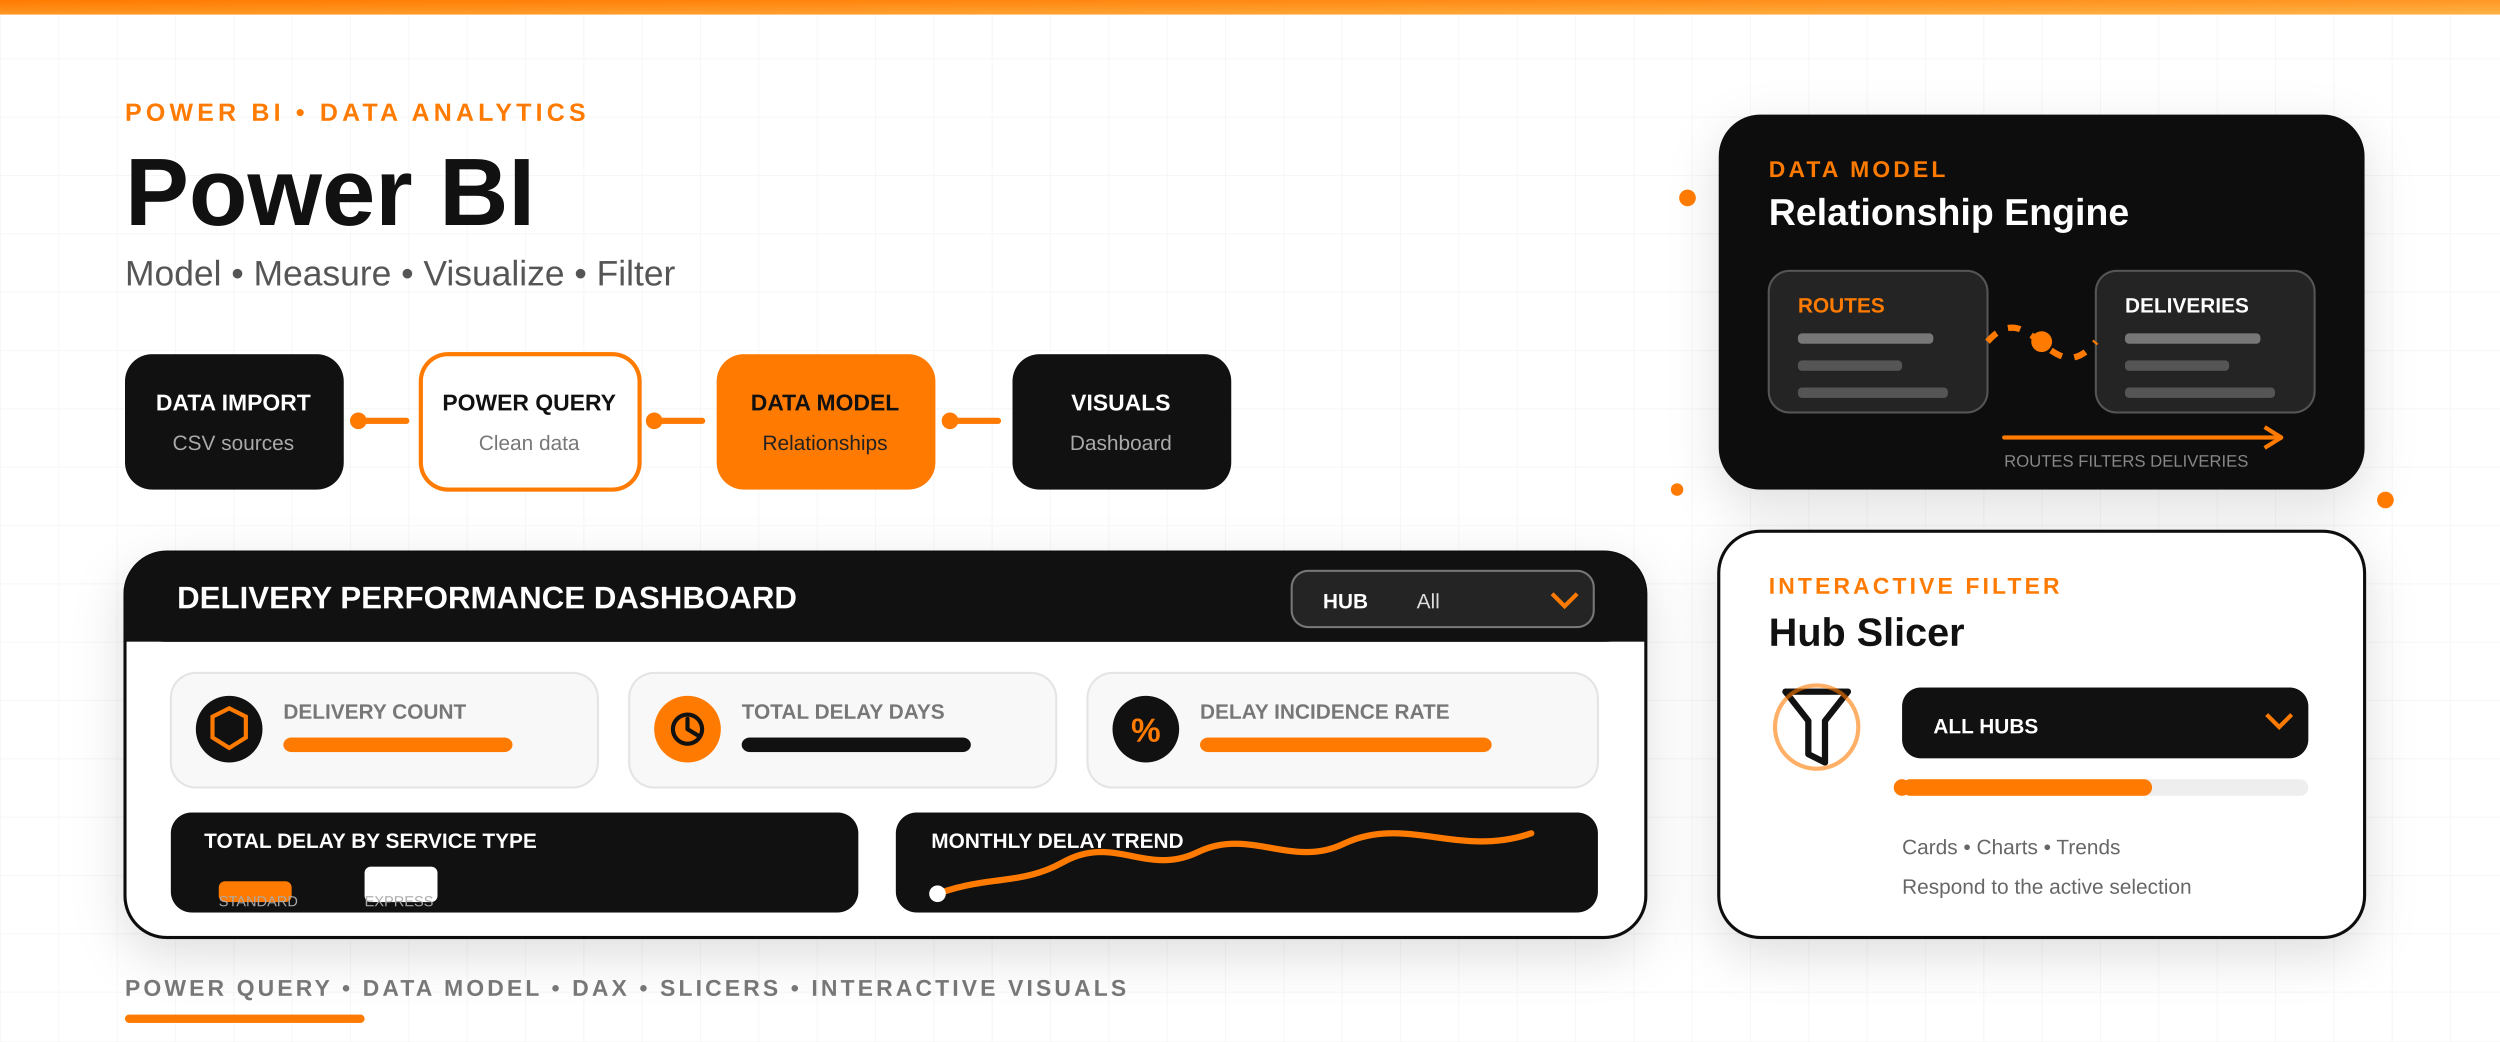
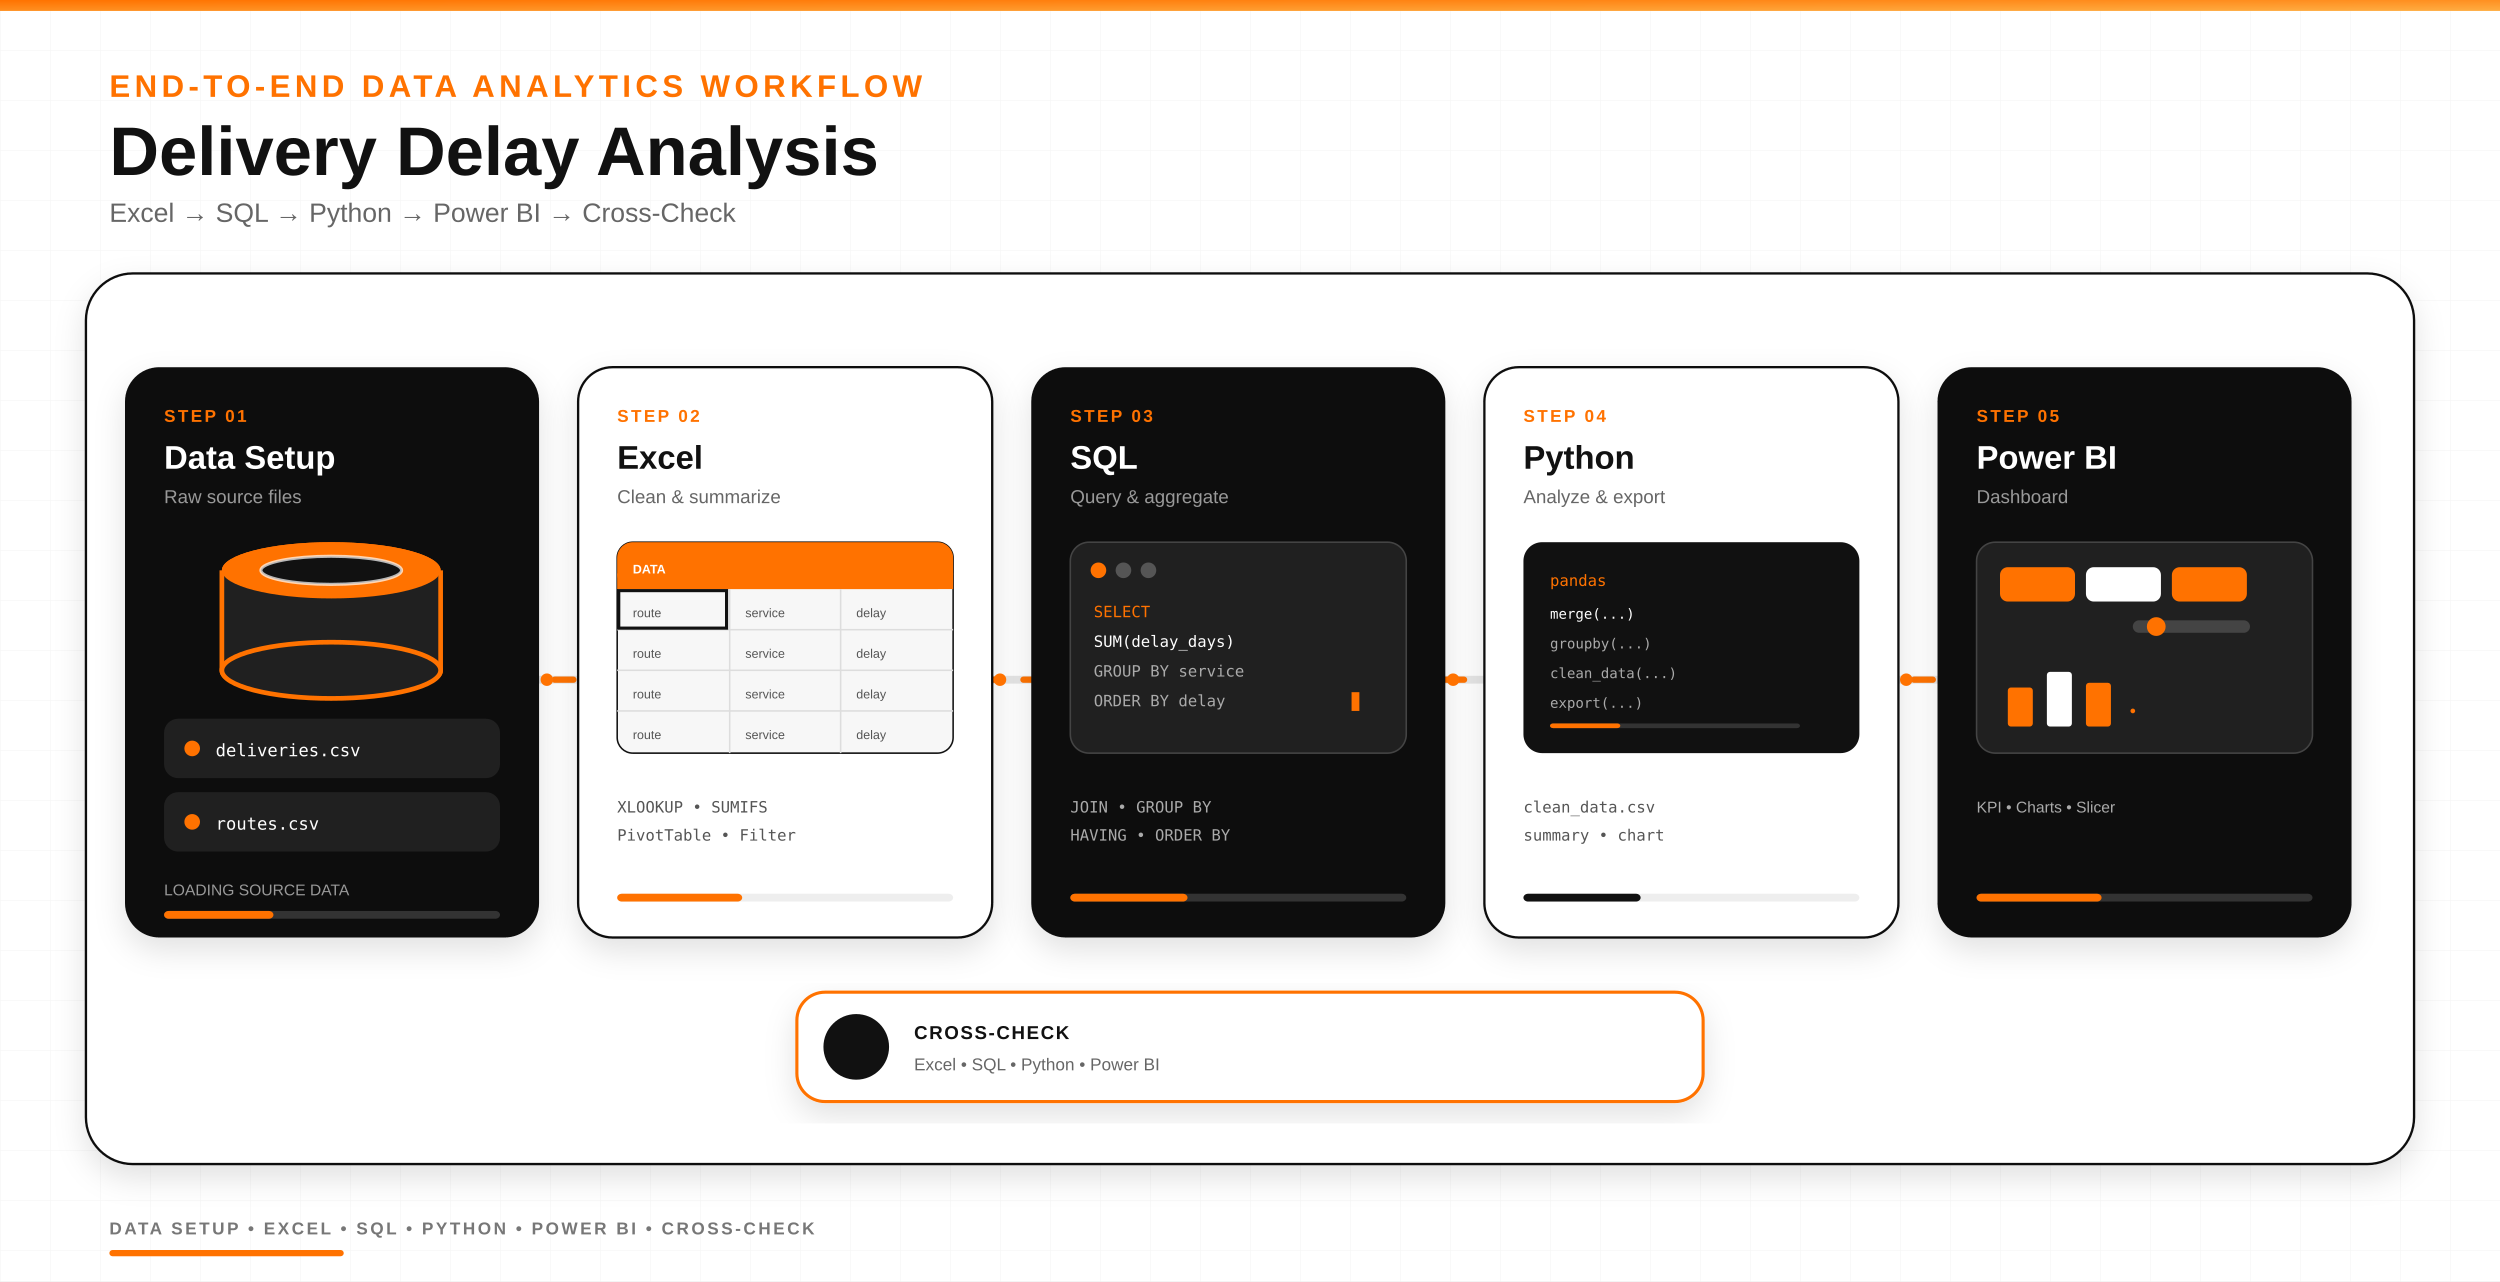
- <svg xmlns="http://www.w3.org/2000/svg" width="1200" height="500" viewBox="0 0 1200 500">
+ <svg xmlns="http://www.w3.org/2000/svg" width="1600" height="820" viewBox="0 0 1600 820">
  <defs>
    <linearGradient id="orange" x1="0" y1="0" x2="1" y2="1">
-       <stop offset="0%" stop-color="#ff7a00" />
-       <stop offset="100%" stop-color="#ffb347" />
+       <stop offset="0%" stop-color="#ff7200" />
+       <stop offset="100%" stop-color="#ffad42" />
    </linearGradient>
-     <linearGradient id="panel" x1="0" y1="0" x2="1" y2="1">
-       <stop offset="0%" stop-color="#171717" />
-       <stop offset="100%" stop-color="#292929" />
-     </linearGradient>
-     <pattern id="grid" width="28" height="28" patternUnits="userSpaceOnUse">
-       <path d="M28 0H0V28" fill="none" stroke="#000" stroke-opacity=".035" />
+     <pattern id="grid" width="32" height="32" patternUnits="userSpaceOnUse">
+       <path d="M32 0H0V32" fill="none" stroke="#000" stroke-opacity=".035" />
    </pattern>
-     <filter id="shadow" x="-30%" y="-30%" width="160%" height="160%">
-       <feDropShadow dx="0" dy="8" stdDeviation="12" flood-opacity=".13" />
+     <filter id="shadow" x="-20%" y="-20%" width="140%" height="140%">
+       <feDropShadow dx="0" dy="8" stdDeviation="10" flood-opacity=".12" />
    </filter>
  </defs>
-   <rect width="1200" height="500" fill="#ffffff" />
-   <rect width="1200" height="500" fill="url(#grid)" />
-   <rect width="1200" height="7" fill="url(#orange)" />
-   <text x="60" y="58" font-family="Arial" font-size="12" font-weight="700" letter-spacing="2" fill="#ff7a00">
-   POWER BI • DATA ANALYTICS
- </text>
-   <text x="60" y="108" font-family="Arial" font-size="46" font-weight="800" fill="#111">
-   Power BI
- </text>
-   <text x="60" y="137" font-family="Arial" font-size="17" fill="#555">
-   Model • Measure • Visualize • Filter
- </text>
-   <g transform="translate(60 170)">
-     <rect x="0" y="0" width="105" height="65" rx="13" fill="#111" />
-     <text x="52" y="27" text-anchor="middle" font-family="Arial" font-size="11" font-weight="700" fill="#fff">
-     DATA IMPORT
-   </text>
-     <text x="52" y="46" text-anchor="middle" font-family="Arial" font-size="10" fill="#aaa">
-     CSV sources
-   </text>
-     <path d="M112 32 H135" stroke="#ff7a00" stroke-width="3" stroke-linecap="round" />
-     <circle cx="112" cy="32" r="4" fill="#ff7a00">
-       <animate attributeName="cx" values="112;135;112" dur="1.6s" repeatCount="indefinite" />
-     </circle>
-     <rect x="142" y="0" width="105" height="65" rx="13" fill="#fff" stroke="#ff7a00" stroke-width="2" />
-     <text x="194" y="27" text-anchor="middle" font-family="Arial" font-size="11" font-weight="700" fill="#111">
-     POWER QUERY
-   </text>
-     <text x="194" y="46" text-anchor="middle" font-family="Arial" font-size="10" fill="#777">
-     Clean data
-   </text>
-     <path d="M254 32 H277" stroke="#ff7a00" stroke-width="3" stroke-linecap="round" />
-     <circle cx="254" cy="32" r="4" fill="#ff7a00">
-       <animate attributeName="cx" values="254;277;254" dur="1.6s" begin=".4s" repeatCount="indefinite" />
-     </circle>
-     <rect x="284" y="0" width="105" height="65" rx="13" fill="#ff7a00" />
-     <text x="336" y="27" text-anchor="middle" font-family="Arial" font-size="11" font-weight="700" fill="#111">
-     DATA MODEL
-   </text>
-     <text x="336" y="46" text-anchor="middle" font-family="Arial" font-size="10" fill="#222">
-     Relationships
-   </text>
-     <path d="M396 32 H419" stroke="#ff7a00" stroke-width="3" stroke-linecap="round" />
-     <circle cx="396" cy="32" r="4" fill="#ff7a00">
-       <animate attributeName="cx" values="396;419;396" dur="1.6s" begin=".8s" repeatCount="indefinite" />
-     </circle>
-     <rect x="426" y="0" width="105" height="65" rx="13" fill="#111" />
-     <text x="478" y="27" text-anchor="middle" font-family="Arial" font-size="11" font-weight="700" fill="#fff">
-     VISUALS
-   </text>
-     <text x="478" y="46" text-anchor="middle" font-family="Arial" font-size="10" fill="#aaa">
-     Dashboard
-   </text>
-   </g>
-   <g filter="url(#shadow)">
-     <rect x="60" y="265" width="730" height="185" rx="20" fill="#fff" stroke="#111" stroke-width="1.5" />
-   </g>
-   <rect x="60" y="265" width="730" height="43" rx="20" fill="#111" />
-   <rect x="60" y="288" width="730" height="20" fill="#111" />
-   <text x="85" y="292" font-family="Arial" font-size="15" font-weight="800" fill="#fff">
-   DELIVERY PERFORMANCE DASHBOARD
- </text>
-   <rect x="620" y="274" width="145" height="27" rx="8" fill="#242424" stroke="#777" />
-   <text x="635" y="292" font-family="Arial" font-size="10" font-weight="700" fill="#fff">
-   HUB
- </text>
-   <text x="680" y="292" font-family="Arial" font-size="10" fill="#ddd">
-   All
- </text>
-   <path d="M745 285 l6 6 l6 -6" fill="none" stroke="#ff7a00" stroke-width="2" />
-   <rect x="82" y="323" width="205" height="55" rx="12" fill="#f8f8f8" stroke="#e4e4e4" />
-   <circle cx="110" cy="350" r="16" fill="#111" />
-   <path d="M102 344 L110 340 L118 344 L118 354 L110 359 L102 354 Z" fill="none" stroke="#ff7a00" stroke-width="2" />
-   <text x="136" y="345" font-family="Arial" font-size="10" font-weight="700" fill="#777">
-   DELIVERY COUNT
- </text>
-   <rect x="136" y="354" width="110" height="7" rx="4" fill="#ff7a00">
-     <animate attributeName="width" values="70;120;85;110;70" dur="2.5s" repeatCount="indefinite" />
-   </rect>
-   <rect x="302" y="323" width="205" height="55" rx="12" fill="#f8f8f8" stroke="#e4e4e4" />
-   <circle cx="330" cy="350" r="16" fill="#ff7a00" />
-   <circle cx="330" cy="350" r="7" fill="none" stroke="#111" stroke-width="2" />
-   <path d="M330 350 L330 345 M330 350 L335 353" stroke="#111" stroke-width="2" stroke-linecap="round" />
-   <text x="356" y="345" font-family="Arial" font-size="10" font-weight="700" fill="#777">
-   TOTAL DELAY DAYS
- </text>
-   <rect x="356" y="354" width="110" height="7" rx="4" fill="#111">
-     <animate attributeName="width" values="60;105;80;120;60" dur="2.2s" repeatCount="indefinite" />
-   </rect>
-   <rect x="522" y="323" width="245" height="55" rx="12" fill="#f8f8f8" stroke="#e4e4e4" />
-   <circle cx="550" cy="350" r="16" fill="#111" />
-   <text x="550" y="356" text-anchor="middle" font-family="Arial" font-size="16" font-weight="800" fill="#ff7a00">
-   %
- </text>
-   <text x="576" y="345" font-family="Arial" font-size="10" font-weight="700" fill="#777">
-   DELAY INCIDENCE RATE
- </text>
-   <rect x="576" y="354" width="140" height="7" rx="4" fill="#ff7a00">
-     <animate attributeName="width" values="80;140;105;125;80" dur="2.8s" repeatCount="indefinite" />
-   </rect>
-   <rect x="82" y="390" width="330" height="48" rx="10" fill="#111" />
-   <text x="98" y="407" font-family="Arial" font-size="10" font-weight="700" fill="#fff">
-   TOTAL DELAY BY SERVICE TYPE
- </text>
-   <rect x="105" y="423" width="35" height="10" rx="3" fill="#ff7a00">
-     <animate attributeName="height" values="7;24;13;20;7" dur="2.2s" repeatCount="indefinite" />
-     <animate attributeName="y" values="426;409;420;413;426" dur="2.2s" repeatCount="indefinite" />
-   </rect>
-   <rect x="175" y="416" width="35" height="17" rx="3" fill="#fff">
-     <animate attributeName="height" values="15;28;9;22;15" dur="2.5s" repeatCount="indefinite" />
-     <animate attributeName="y" values="418;405;424;411;418" dur="2.5s" repeatCount="indefinite" />
-   </rect>
-   <text x="105" y="435" font-family="Arial" font-size="7" fill="#aaa">
-   STANDARD
- </text>
-   <text x="175" y="435" font-family="Arial" font-size="7" fill="#aaa">
-   EXPRESS
- </text>
-   <rect x="430" y="390" width="337" height="48" rx="10" fill="#111" />
-   <text x="447" y="407" font-family="Arial" font-size="10" font-weight="700" fill="#fff">
-   MONTHLY DELAY TREND
- </text>
-   <path d="M450 429          C475 420 490 425 510 414          C535 400 550 421 575 409          C600 397 620 417 645 405          C675 391 700 412 735 400" fill="none" stroke="#ff7a00" stroke-width="3" stroke-linecap="round">
-     <animate attributeName="stroke-dasharray" values="0 500;500 0" dur="3s" repeatCount="indefinite" />
+   <rect width="1600" height="820" fill="#ffffff" />
+   <rect width="1600" height="820" fill="url(#grid)" />
+   <rect width="1600" height="7" fill="url(#orange)" />
+   <text x="70" y="62" font-family="Arial, sans-serif" font-size="20" font-weight="800" letter-spacing="2.8" fill="#ff7200">
+     END-TO-END DATA ANALYTICS WORKFLOW
+   </text>
+   <text x="70" y="112" font-family="Arial, sans-serif" font-size="44" font-weight="800" fill="#111111">
+     Delivery Delay Analysis
+   </text>
+   <text x="70" y="142" font-family="Arial, sans-serif" font-size="17" fill="#666666">
+     Excel → SQL → Python → Power BI → Cross-Check
+   </text>
+   <rect x="55" y="175" width="1490" height="570" rx="30" fill="#ffffff" stroke="#111111" stroke-width="1.5" filter="url(#shadow)" />
+   <path d="M115 435            C260 435 350 435 485 435            S730 435 865 435            S1110 435 1245 435            S1370 435 1485 435" fill="none" stroke="#e5e5e5" stroke-width="5" stroke-linecap="round" />
+   <path d="M115 435            C260 435 350 435 485 435            S730 435 865 435            S1110 435 1245 435            S1370 435 1485 435" fill="none" stroke="#ff7200" stroke-width="4" stroke-linecap="round" stroke-dasharray="12 18">
+     <animate attributeName="stroke-dashoffset" values="0;-60" dur="2s" repeatCount="indefinite" />
  </path>
-   <circle cx="450" cy="429" r="4" fill="#fff">
-     <animate attributeName="cx" values="450;735;450" dur="3s" repeatCount="indefinite" />
-   </circle>
-   <g transform="translate(825 55)">
-     <rect x="0" y="0" width="310" height="180" rx="20" fill="#111" filter="url(#shadow)" />
-     <text x="24" y="30" font-family="Arial" font-size="11" font-weight="700" letter-spacing="1.5" fill="#ff7a00">
-     DATA MODEL
-   </text>
-     <text x="24" y="53" font-family="Arial" font-size="18" font-weight="800" fill="#fff">
-     Relationship Engine
-   </text>
-     <rect x="24" y="75" width="105" height="68" rx="10" fill="#242424" stroke="#555" />
-     <text x="38" y="95" font-family="Arial" font-size="10" font-weight="700" fill="#ff7a00">
-     ROUTES
-   </text>
-     <rect x="38" y="105" width="65" height="5" rx="2" fill="#777" />
-     <rect x="38" y="118" width="50" height="5" rx="2" fill="#555" />
-     <rect x="38" y="131" width="72" height="5" rx="2" fill="#555" />
-     <rect x="181" y="75" width="105" height="68" rx="10" fill="#242424" stroke="#555" />
-     <text x="195" y="95" font-family="Arial" font-size="10" font-weight="700" fill="#fff">
-     DELIVERIES
-   </text>
-     <rect x="195" y="105" width="65" height="5" rx="2" fill="#777" />
-     <rect x="195" y="118" width="50" height="5" rx="2" fill="#555" />
-     <rect x="195" y="131" width="72" height="5" rx="2" fill="#555" />
-     <path d="M129 109 C150 85 160 135 181 109" fill="none" stroke="#ff7a00" stroke-width="3" stroke-dasharray="6 6">
-       <animate attributeName="stroke-dashoffset" values="0;-24" dur="1.2s" repeatCount="indefinite" />
+   <g transform="translate(80 235)">
+     <rect width="265" height="365" rx="22" fill="#111111" filter="url(#shadow)" />
+     <text x="25" y="35" font-family="Arial" font-size="11" font-weight="700" letter-spacing="1.5" fill="#ff7200">
+       STEP 01
+     </text>
+     <text x="25" y="65" font-family="Arial" font-size="21" font-weight="800" fill="#ffffff">
+       Data Setup
+     </text>
+     <text x="25" y="87" font-family="Arial" font-size="12" fill="#999999">
+       Raw source files
+     </text>
+     <g transform="translate(62 112)">
+       <ellipse cx="70" cy="18" rx="70" ry="18" fill="#ff7200" />
+       <path d="M0 18                V82                C0 102 140 102 140 82                V18" fill="#202020" stroke="#ff7200" stroke-width="3" />
+       <ellipse cx="70" cy="82" rx="70" ry="18" fill="#202020" stroke="#ff7200" stroke-width="3" />
+       <ellipse cx="70" cy="18" rx="70" ry="18" fill="#ff7200" />
+       <ellipse cx="70" cy="18" rx="45" ry="9" fill="#111111" />
+       <ellipse cx="70" cy="18" rx="45" ry="9" fill="none" stroke="#ffffff" stroke-width="2" opacity=".7">
+         <animate attributeName="rx" values="20;50;20" dur="2s" repeatCount="indefinite" />
+         <animate attributeName="opacity" values=".8;0;.8" dur="2s" repeatCount="indefinite" />
+       </ellipse>
+     </g>
+     <rect x="25" y="225" width="215" height="38" rx="9" fill="#202020" />
+     <circle cx="43" cy="244" r="5" fill="#ff7200" />
+     <text x="58" y="249" font-family="monospace" font-size="11" fill="#ffffff">
+       deliveries.csv
+     </text>
+     <rect x="25" y="272" width="215" height="38" rx="9" fill="#202020" />
+     <circle cx="43" cy="291" r="5" fill="#ff7200" />
+     <text x="58" y="296" font-family="monospace" font-size="11" fill="#ffffff">
+       routes.csv
+     </text>
+     <text x="25" y="338" font-family="Arial" font-size="10" fill="#999999">
+       LOADING SOURCE DATA
+     </text>
+     <rect x="25" y="348" width="215" height="5" rx="3" fill="#333333" />
+     <rect x="25" y="348" width="70" height="5" rx="3" fill="#ff7200">
+       <animate attributeName="width" values="40;210;90;40" dur="2.4s" repeatCount="indefinite" />
+     </rect>
+   </g>
+   <g transform="translate(370 235)">
+     <rect width="265" height="365" rx="22" fill="#ffffff" stroke="#111111" stroke-width="1.5" filter="url(#shadow)" />
+     <text x="25" y="35" font-family="Arial" font-size="11" font-weight="700" letter-spacing="1.5" fill="#ff7200">
+       STEP 02
+     </text>
+     <text x="25" y="65" font-family="Arial" font-size="21" font-weight="800" fill="#111111">
+       Excel
+     </text>
+     <text x="25" y="87" font-family="Arial" font-size="12" fill="#666666">
+       Clean &amp; summarize
+     </text>
+     <g transform="translate(25 112)">
+       <rect width="215" height="135" rx="10" fill="#f7f7f7" stroke="#111111" />
+       <rect width="215" height="30" rx="10" fill="#ff7200" />
+       <rect y="20" width="215" height="10" fill="#ff7200" />
+       <g stroke="#dddddd">
+         <line x1="72" y1="30" x2="72" y2="135" />
+         <line x1="143" y1="30" x2="143" y2="135" />
+         <line x1="0" y1="56" x2="215" y2="56" />
+         <line x1="0" y1="82" x2="215" y2="82" />
+         <line x1="0" y1="108" x2="215" y2="108" />
+       </g>
+       <rect x="1" y="31" width="69" height="24" fill="none" stroke="#111111" stroke-width="2">
+         <animate attributeName="x" values="1;73;144;73;1" dur="3s" repeatCount="indefinite" />
+         <animate attributeName="y" values="31;57;83;109;31" dur="3s" repeatCount="indefinite" />
+       </rect>
+       <g font-family="Arial" font-size="8" fill="#555555">
+         <text x="10" y="20" font-weight="700" fill="#ffffff">
+           DATA
+         </text>
+         <text x="10" y="48">route</text>
+         <text x="82" y="48">service</text>
+         <text x="153" y="48">delay</text>
+         <text x="10" y="74">route</text>
+         <text x="82" y="74">service</text>
+         <text x="153" y="74">delay</text>
+         <text x="10" y="100">route</text>
+         <text x="82" y="100">service</text>
+         <text x="153" y="100">delay</text>
+         <text x="10" y="126">route</text>
+         <text x="82" y="126">service</text>
+         <text x="153" y="126">delay</text>
+       </g>
+     </g>
+     <text x="25" y="285" font-family="monospace" font-size="10" fill="#555555">
+       XLOOKUP • SUMIFS
+     </text>
+     <text x="25" y="303" font-family="monospace" font-size="10" fill="#555555">
+       PivotTable • Filter
+     </text>
+     <rect x="25" y="337" width="215" height="5" rx="3" fill="#eeeeee" />
+     <rect x="25" y="337" width="80" height="5" rx="3" fill="#ff7200">
+       <animate attributeName="width" values="50;210;100;50" dur="2.5s" repeatCount="indefinite" />
+     </rect>
+   </g>
+   <g transform="translate(660 235)">
+     <rect width="265" height="365" rx="22" fill="#111111" filter="url(#shadow)" />
+     <text x="25" y="35" font-family="Arial" font-size="11" font-weight="700" letter-spacing="1.5" fill="#ff7200">
+       STEP 03
+     </text>
+     <text x="25" y="65" font-family="Arial" font-size="21" font-weight="800" fill="#ffffff">
+       SQL
+     </text>
+     <text x="25" y="87" font-family="Arial" font-size="12" fill="#999999">
+       Query &amp; aggregate
+     </text>
+     <rect x="25" y="112" width="215" height="135" rx="12" fill="#202020" stroke="#444444" />
+     <circle cx="43" cy="130" r="5" fill="#ff7200">
+       <animate attributeName="opacity" values="1;.2;1" dur="1.2s" repeatCount="indefinite" />
+     </circle>
+     <circle cx="59" cy="130" r="5" fill="#555555" />
+     <circle cx="75" cy="130" r="5" fill="#555555" />
+     <text x="40" y="160" font-family="monospace" font-size="10" fill="#ff7200">
+       SELECT
+     </text>
+     <text x="40" y="179" font-family="monospace" font-size="10" fill="#ffffff">
+       SUM(delay_days)
+     </text>
+     <text x="40" y="198" font-family="monospace" font-size="10" fill="#aaaaaa">
+       GROUP BY service
+     </text>
+     <text x="40" y="217" font-family="monospace" font-size="10" fill="#aaaaaa">
+       ORDER BY delay
+     </text>
+     <rect x="205" y="208" width="5" height="12" fill="#ff7200">
+       <animate attributeName="opacity" values="1;0;1" dur=".8s" repeatCount="indefinite" />
+     </rect>
+     <text x="25" y="285" font-family="monospace" font-size="10" fill="#aaaaaa">
+       JOIN • GROUP BY
+     </text>
+     <text x="25" y="303" font-family="monospace" font-size="10" fill="#aaaaaa">
+       HAVING • ORDER BY
+     </text>
+     <rect x="25" y="337" width="215" height="5" rx="3" fill="#333333" />
+     <rect x="25" y="337" width="75" height="5" rx="3" fill="#ff7200">
+       <animate attributeName="width" values="45;210;90;45" dur="2.5s" repeatCount="indefinite" />
+     </rect>
+   </g>
+   <g transform="translate(950 235)">
+     <rect width="265" height="365" rx="22" fill="#ffffff" stroke="#111111" stroke-width="1.5" filter="url(#shadow)" />
+     <text x="25" y="35" font-family="Arial" font-size="11" font-weight="700" letter-spacing="1.5" fill="#ff7200">
+       STEP 04
+     </text>
+     <text x="25" y="65" font-family="Arial" font-size="21" font-weight="800" fill="#111111">
+       Python
+     </text>
+     <text x="25" y="87" font-family="Arial" font-size="12" fill="#666666">
+       Analyze &amp; export
+     </text>
+     <rect x="25" y="112" width="215" height="135" rx="12" fill="#111111" />
+     <text x="42" y="140" font-family="monospace" font-size="10" fill="#ff7200">
+       pandas
+     </text>
+     <text x="42" y="161" font-family="monospace" font-size="9" fill="#ffffff">
+       merge(...)
+     </text>
+     <text x="42" y="180" font-family="monospace" font-size="9" fill="#aaaaaa">
+       groupby(...)
+     </text>
+     <text x="42" y="199" font-family="monospace" font-size="9" fill="#aaaaaa">
+       clean_data(...)
+     </text>
+     <text x="42" y="218" font-family="monospace" font-size="9" fill="#aaaaaa">
+       export(...)
+     </text>
+     <rect x="42" y="228" width="160" height="3" rx="2" fill="#333333" />
+     <rect x="42" y="228" width="45" height="3" rx="2" fill="#ff7200">
+       <animate attributeName="width" values="20;150;55;20" dur="2s" repeatCount="indefinite" />
+     </rect>
+     <text x="25" y="285" font-family="monospace" font-size="10" fill="#555555">
+       clean_data.csv
+     </text>
+     <text x="25" y="303" font-family="monospace" font-size="10" fill="#555555">
+       summary • chart
+     </text>
+     <rect x="25" y="337" width="215" height="5" rx="3" fill="#eeeeee" />
+     <rect x="25" y="337" width="75" height="5" rx="3" fill="#111111">
+       <animate attributeName="width" values="45;210;90;45" dur="2.5s" repeatCount="indefinite" />
+     </rect>
+   </g>
+   <g transform="translate(1240 235)">
+     <rect width="265" height="365" rx="22" fill="#111111" filter="url(#shadow)" />
+     <text x="25" y="35" font-family="Arial" font-size="11" font-weight="700" letter-spacing="1.5" fill="#ff7200">
+       STEP 05
+     </text>
+     <text x="25" y="65" font-family="Arial" font-size="21" font-weight="800" fill="#ffffff">
+       Power BI
+     </text>
+     <text x="25" y="87" font-family="Arial" font-size="12" fill="#999999">
+       Dashboard
+     </text>
+     <rect x="25" y="112" width="215" height="135" rx="12" fill="#202020" stroke="#444444" />
+     <rect x="40" y="128" width="48" height="22" rx="5" fill="#ff7200">
+       <animate attributeName="opacity" values=".5;1;.5" dur="2s" repeatCount="indefinite" />
+     </rect>
+     <rect x="95" y="128" width="48" height="22" rx="5" fill="#ffffff" />
+     <rect x="150" y="128" width="48" height="22" rx="5" fill="#ff7200">
+       <animate attributeName="opacity" values="1;.4;1" dur="2s" repeatCount="indefinite" />
+     </rect>
+     <rect x="45" y="205" width="16" height="25" rx="2" fill="#ff7200">
+       <animate attributeName="height" values="15;40;25;32;15" dur="2s" repeatCount="indefinite" />
+       <animate attributeName="y" values="215;190;205;198;215" dur="2s" repeatCount="indefinite" />
+     </rect>
+     <rect x="70" y="195" width="16" height="35" rx="2" fill="#ffffff">
+       <animate attributeName="height" values="35;18;42;25;35" dur="2.2s" repeatCount="indefinite" />
+       <animate attributeName="y" values="195;212;188;205;195" dur="2.2s" repeatCount="indefinite" />
+     </rect>
+     <rect x="95" y="202" width="16" height="28" rx="2" fill="#ff7200">
+       <animate attributeName="height" values="20;42;16;32;20" dur="2.1s" repeatCount="indefinite" />
+       <animate attributeName="y" values="210;188;214;198;210" dur="2.1s" repeatCount="indefinite" />
+     </rect>
+     <path d="M125 220              C140 208 150 215 162 198              C174 184 185 195 205 178" fill="none" stroke="#ff7200" stroke-width="3" stroke-linecap="round" stroke-dasharray="0 150">
+       <animate attributeName="stroke-dasharray" values="0 150;150 0" dur="2.5s" repeatCount="indefinite" />
    </path>
-     <circle cx="155" cy="109" r="5" fill="#ff7a00">
-       <animate attributeName="cx" values="130;155;180;155;130" dur="2.5s" repeatCount="indefinite" />
-       <animate attributeName="cy" values="109;92;109;126;109" dur="2.5s" repeatCount="indefinite" />
-     </circle>
-     <path d="M137 155 H270" stroke="#ff7a00" stroke-width="2" stroke-linecap="round" />
-     <path d="M270 155 l-8 -5 M270 155 l-8 5" fill="none" stroke="#ff7a00" stroke-width="2" />
-     <text x="137" y="169" font-family="Arial" font-size="8" fill="#888">
-     ROUTES FILTERS DELIVERIES
-   </text>
-   </g>
-   <g transform="translate(825 255)">
-     <rect x="0" y="0" width="310" height="195" rx="20" fill="#fff" stroke="#111" stroke-width="1.5" filter="url(#shadow)" />
-     <text x="24" y="30" font-family="Arial" font-size="11" font-weight="700" letter-spacing="1.5" fill="#ff7a00">
-     INTERACTIVE FILTER
-   </text>
-     <text x="24" y="55" font-family="Arial" font-size="19" font-weight="800" fill="#111">
-     Hub Slicer
-   </text>
-     <path d="M32 77            L62 77            L51 91            L51 111            L43 107            L43 91 Z" fill="none" stroke="#111" stroke-width="3" stroke-linejoin="round" />
-     <circle cx="47" cy="94" r="20" fill="none" stroke="#ff7a00" stroke-width="2" opacity=".6">
-       <animate attributeName="r" values="12;30;12" dur="2s" repeatCount="indefinite" />
-       <animate attributeName="opacity" values=".8;0;.8" dur="2s" repeatCount="indefinite" />
-     </circle>
-     <rect x="88" y="75" width="195" height="34" rx="9" fill="#111" />
-     <text x="103" y="97" font-family="Arial" font-size="10" font-weight="700" fill="#fff">
-     ALL HUBS
-   </text>
-     <path d="M263 88 l6 6 l6 -6" fill="none" stroke="#ff7a00" stroke-width="2" />
-     <rect x="88" y="119" width="195" height="8" rx="4" fill="#eee" />
-     <rect x="88" y="119" width="120" height="8" rx="4" fill="#ff7a00">
-       <animate attributeName="width" values="70;170;110;145;70" dur="2.6s" repeatCount="indefinite" />
-     </rect>
-     <circle cx="88" cy="123" r="4" fill="#ff7a00">
-       <animate attributeName="cx" values="88;283;88" dur="2.4s" repeatCount="indefinite" />
-     </circle>
-     <text x="88" y="155" font-family="Arial" font-size="10" fill="#666">
-     Cards • Charts • Trends
-   </text>
-     <text x="88" y="174" font-family="Arial" font-size="10" fill="#666">
-     Respond to the active selection
-   </text>
-   </g>
-   <g fill="#ff7a00">
-     <circle cx="810" cy="95" r="4">
-       <animate attributeName="cy" values="95;82;95" dur="1.8s" repeatCount="indefinite" />
-     </circle>
-     <circle cx="1145" cy="240" r="4">
-       <animate attributeName="cy" values="240;253;240" dur="2.1s" repeatCount="indefinite" />
-     </circle>
-     <circle cx="805" cy="235" r="3">
-       <animate attributeName="cx" values="805;818;805" dur="1.7s" repeatCount="indefinite" />
-     </circle>
-   </g>
-   <text x="60" y="478" font-family="Arial" font-size="11" font-weight="700" letter-spacing="1.5" fill="#777">
-   POWER QUERY • DATA MODEL • DAX • SLICERS • INTERACTIVE VISUALS
- </text>
-   <rect x="60" y="487" width="115" height="4" rx="2" fill="#ff7a00" />
+     <rect x="125" y="162" width="75" height="8" rx="4" fill="#444444" />
+     <circle cx="140" cy="166" r="6" fill="#ff7200">
+       <animate attributeName="cx" values="140;185;155;190;140" dur="3s" repeatCount="indefinite" />
+     </circle>
+     <text x="25" y="285" font-family="Arial" font-size="10" fill="#aaaaaa">
+       KPI • Charts • Slicer
+     </text>
+     <rect x="25" y="337" width="215" height="5" rx="3" fill="#333333" />
+     <rect x="25" y="337" width="80" height="5" rx="3" fill="#ff7200">
+       <animate attributeName="width" values="50;210;100;50" dur="2.5s" repeatCount="indefinite" />
+     </rect>
+   </g>
+   <g transform="translate(510 635)">
+     <rect width="580" height="70" rx="18" fill="#ffffff" stroke="#ff7200" stroke-width="2" filter="url(#shadow)" />
+     <circle cx="38" cy="35" r="21" fill="#111111" />
+     <path d="M27 35              L34 42              L49 26" fill="none" stroke="#ff7200" stroke-width="3" stroke-linecap="round" stroke-linejoin="round" stroke-dasharray="35" stroke-dashoffset="35">
+       <animate attributeName="stroke-dashoffset" values="35;0;35" dur="2s" repeatCount="indefinite" />
+     </path>
+     <text x="75" y="30" font-family="Arial" font-size="12" font-weight="800" letter-spacing="1" fill="#111111">
+       CROSS-CHECK
+     </text>
+     <text x="75" y="50" font-family="Arial" font-size="11" fill="#666666">
+       Excel • SQL • Python • Power BI
+     </text>
+   </g>
+   <g fill="#ff7200">
+     <circle cx="350" cy="435" r="4">
+       <animate attributeName="cx" values="345;365;345" dur="1.5s" repeatCount="indefinite" />
+     </circle>
+     <circle cx="640" cy="435" r="4">
+       <animate attributeName="cx" values="635;655;635" dur="1.5s" begin=".4s" repeatCount="indefinite" />
+     </circle>
+     <circle cx="930" cy="435" r="4">
+       <animate attributeName="cx" values="925;945;925" dur="1.5s" begin=".8s" repeatCount="indefinite" />
+     </circle>
+     <circle cx="1220" cy="435" r="4">
+       <animate attributeName="cx" values="1215;1235;1215" dur="1.5s" begin="1.2s" repeatCount="indefinite" />
+     </circle>
+   </g>
+   <text x="70" y="790" font-family="Arial" font-size="11" font-weight="700" letter-spacing="1.6" fill="#777777">
+     DATA SETUP • EXCEL • SQL • PYTHON • POWER BI • CROSS-CHECK
+   </text>
+   <rect x="70" y="800" width="150" height="4" rx="2" fill="#ff7200" />
</svg>
